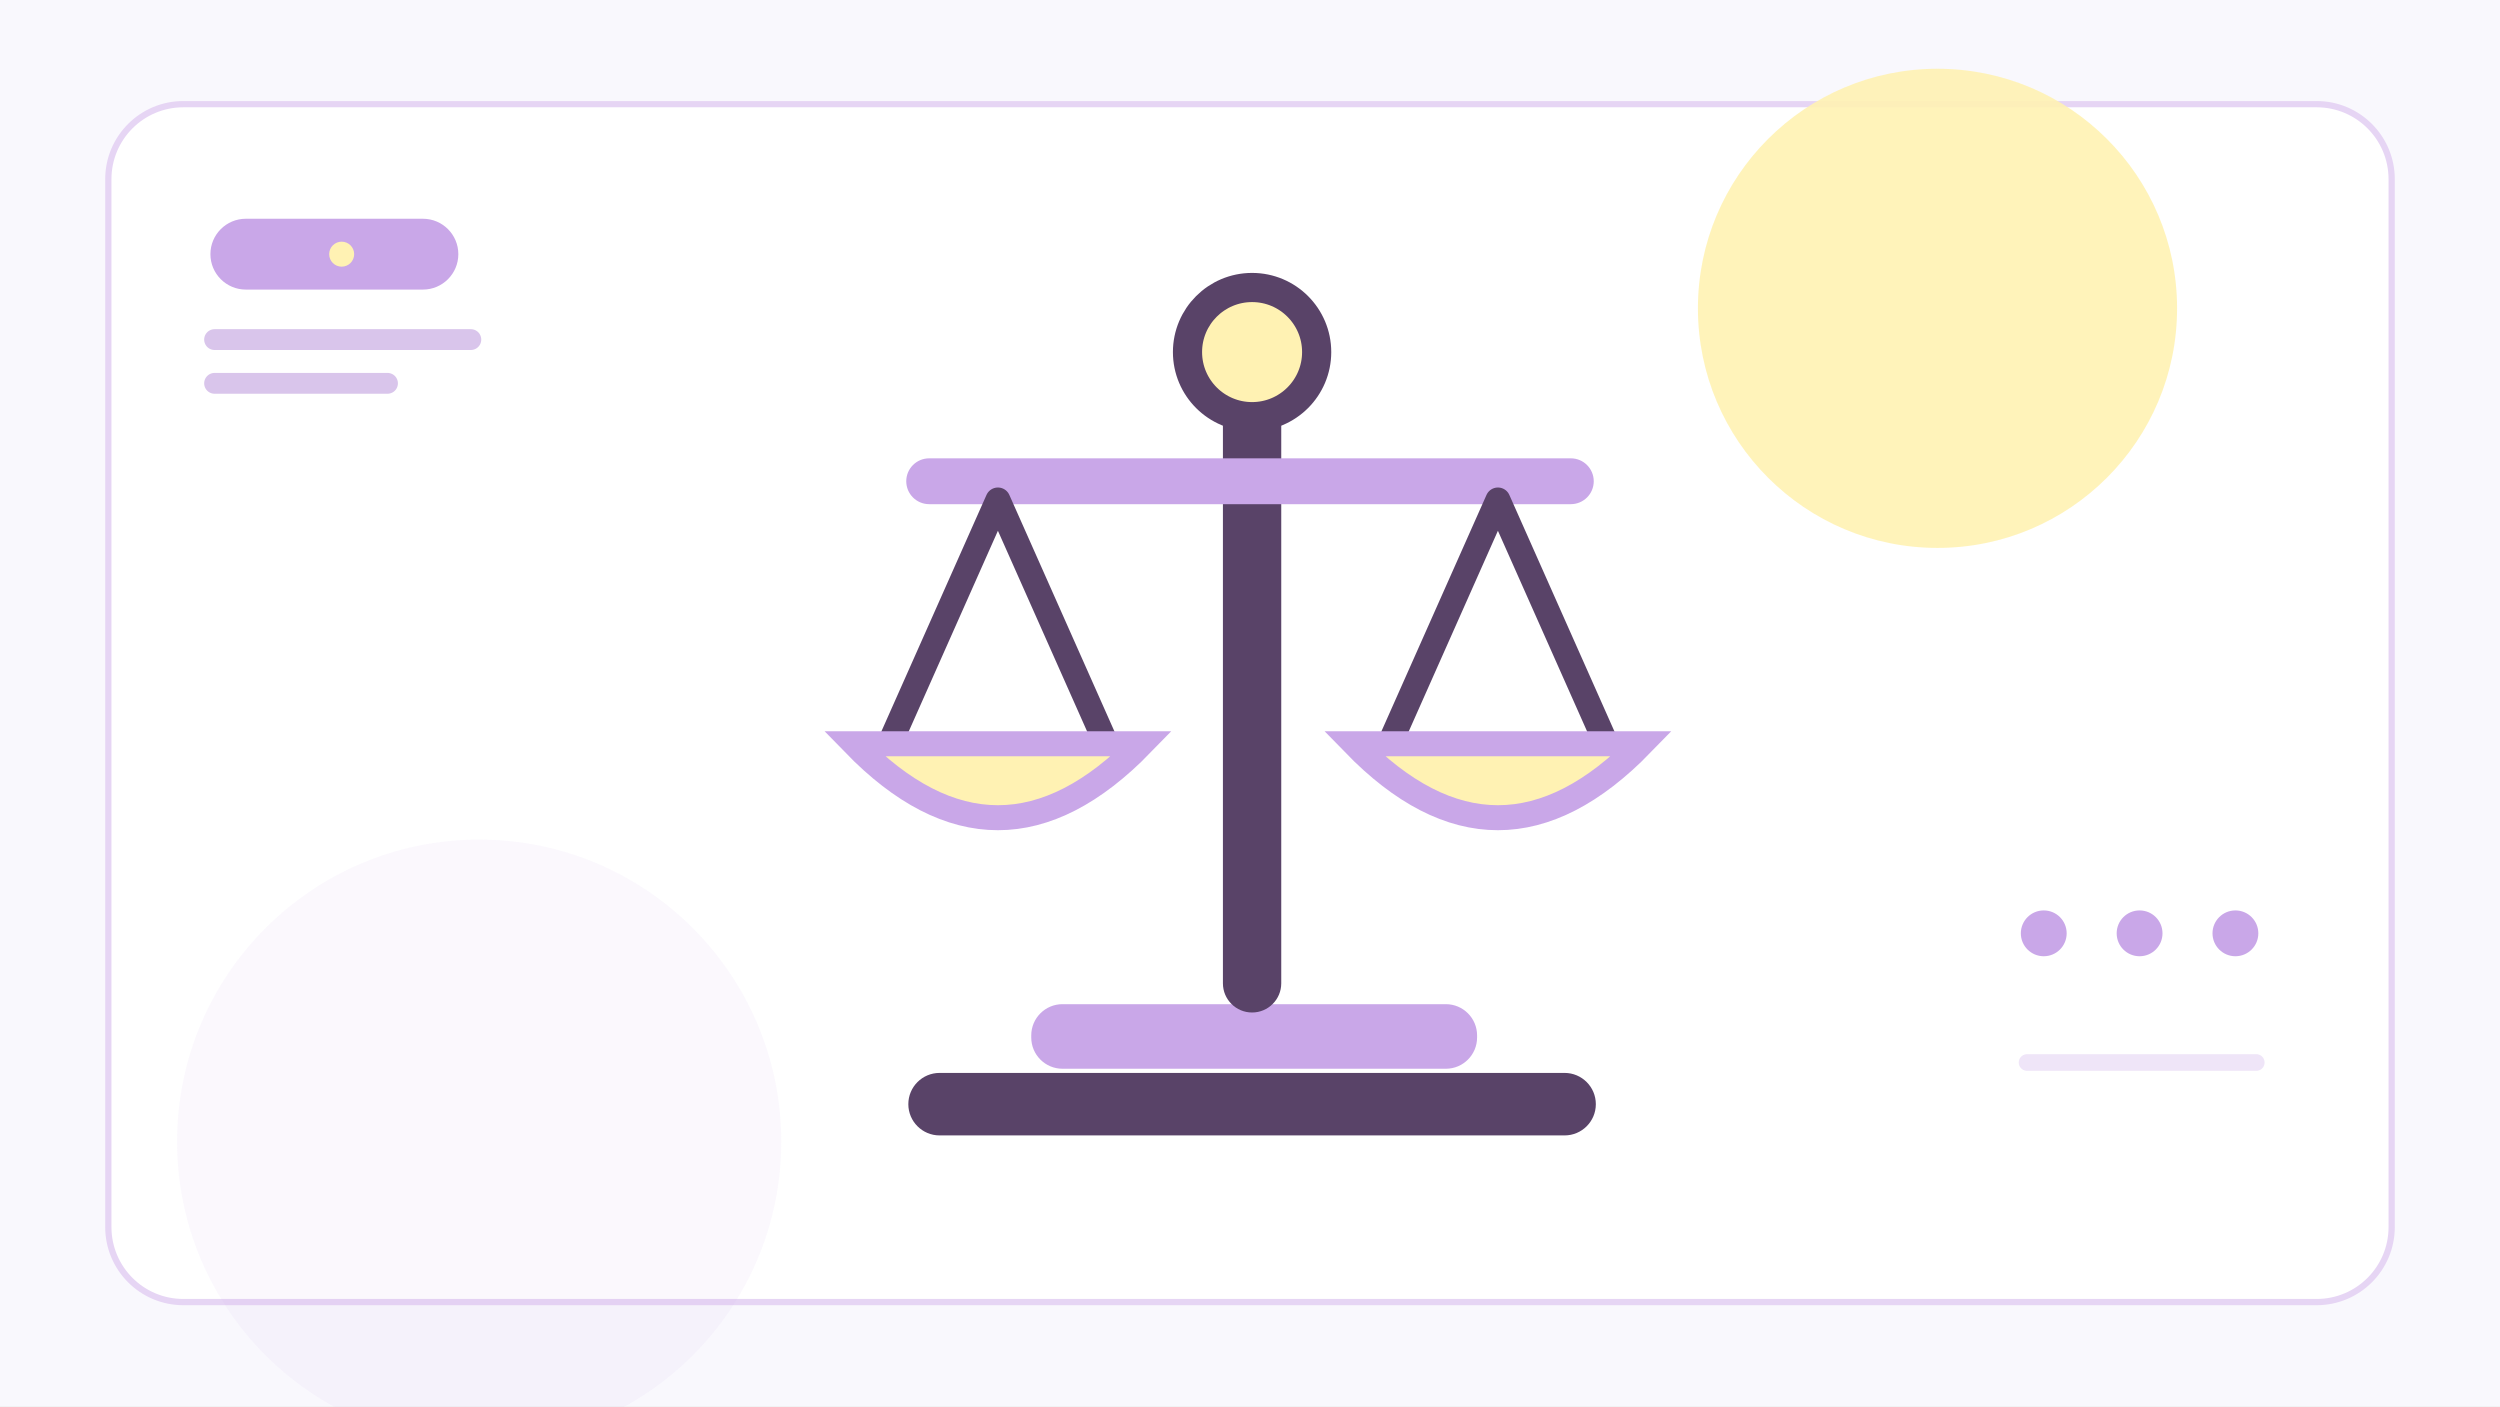
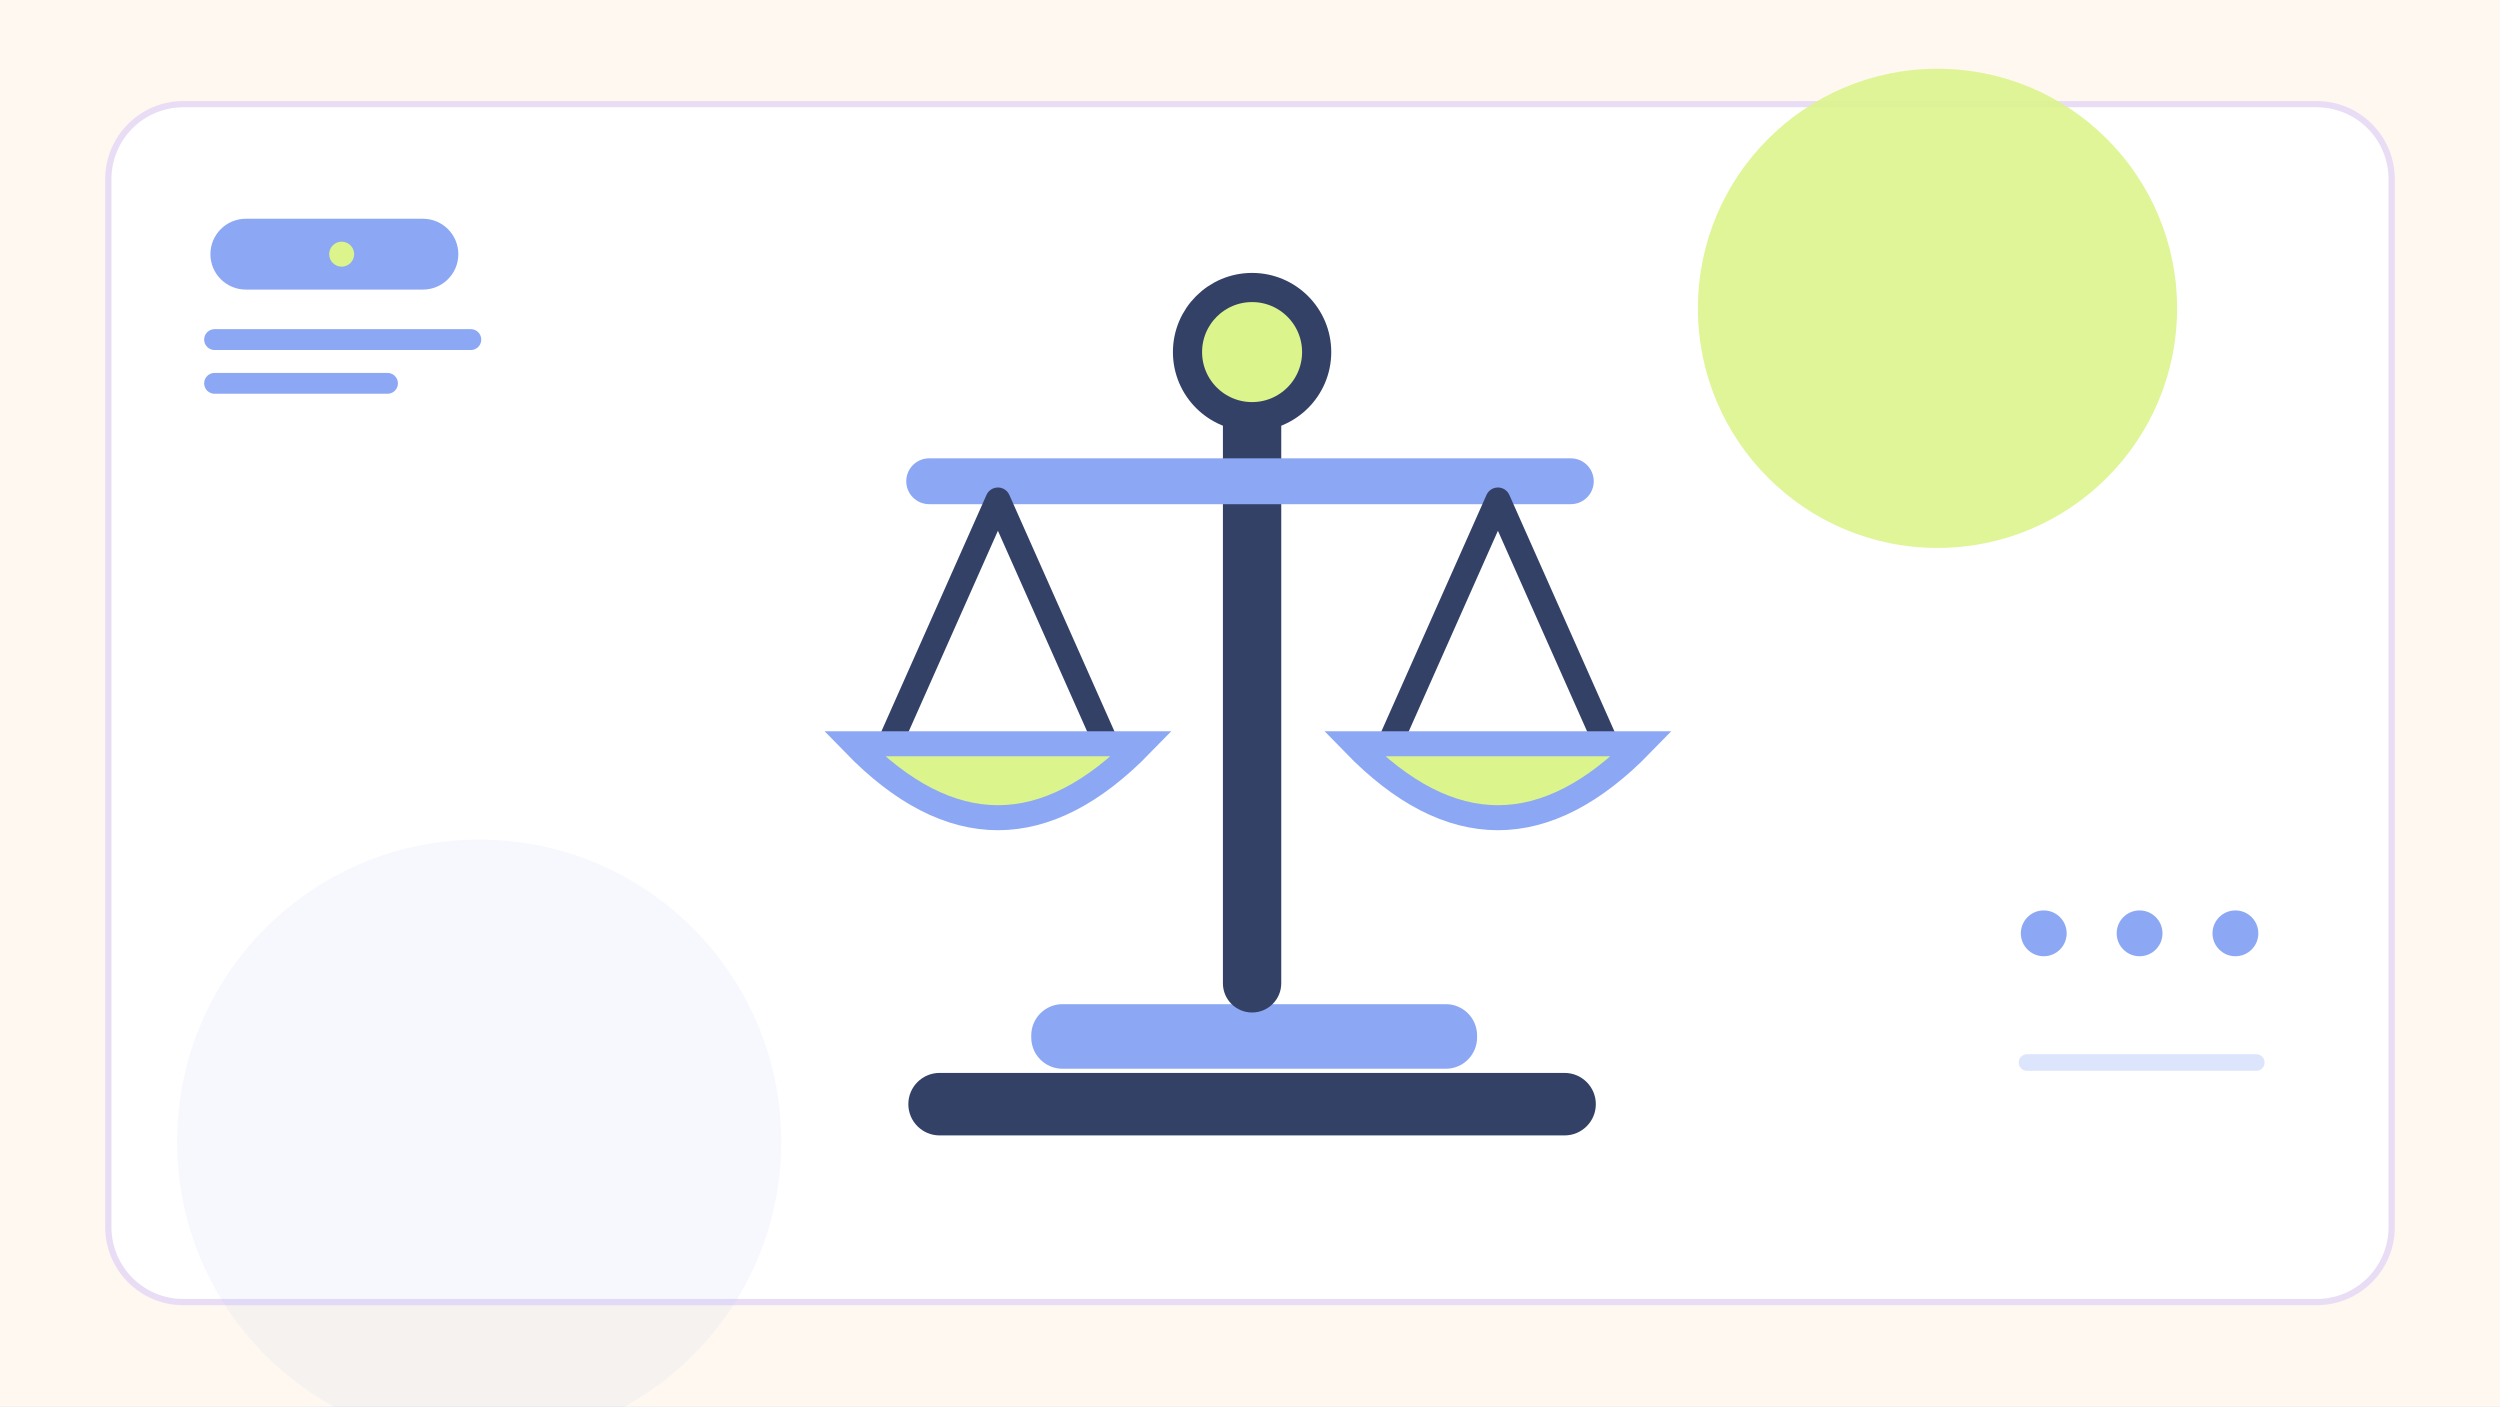
<svg xmlns="http://www.w3.org/2000/svg" width="1200" height="675" viewBox="0 0 1200 675" role="img" aria-label="MIZAN legal technology illustration">
-   <rect width="1200" height="675" fill="#F9F8FD" />
-   <rect x="52" y="50" width="1096" height="575" rx="36" fill="#FFFFFF" stroke="#E6D5F4" stroke-width="3" />
-   <circle cx="930" cy="148" r="115" fill="#FFF2B3" opacity=".9" />
-   <circle cx="230" cy="548" r="145" fill="#C9A7E8" opacity=".08" />
+   <rect width="1200" height="675" fill="#FEF8F0" />
+   <rect x="52" y="50" width="1096" height="575" rx="36" fill="#FFFFFF" stroke="#E8DDF5" stroke-width="3" />
+   <circle cx="930" cy="148" r="115" fill="#DBF48C" opacity=".9" />
+   <circle cx="230" cy="548" r="145" fill="#8CA7F4" opacity=".08" />
  <g transform="translate(390 100)">
-     <rect x="46" y="415" width="330" height="30" rx="15" fill="#594368" />
-     <rect x="105" y="382" width="214" height="31" rx="15" fill="#C9A7E8" />
-     <rect x="197" y="76" width="28" height="310" rx="14" fill="#594368" />
-     <rect x="45" y="120" width="330" height="22" rx="11" fill="#C9A7E8" />
-     <circle cx="211" cy="69" r="31" fill="#FFF2B3" stroke="#594368" stroke-width="14" />
-     <path d="M89 140L37 257M89 140L141 257M329 140L277 257M329 140L381 257" stroke="#594368" stroke-width="12" stroke-linecap="round" />
-     <path d="M20 257 Q89 328 158 257Z" fill="#FFF2B3" stroke="#C9A7E8" stroke-width="12" />
-     <path d="M260 257 Q329 328 398 257Z" fill="#FFF2B3" stroke="#C9A7E8" stroke-width="12" />
+     <rect x="46" y="415" width="330" height="30" rx="15" fill="#344166" />
+     <rect x="105" y="382" width="214" height="31" rx="15" fill="#8CA7F4" />
+     <rect x="197" y="76" width="28" height="310" rx="14" fill="#344166" />
+     <rect x="45" y="120" width="330" height="22" rx="11" fill="#8CA7F4" />
+     <circle cx="211" cy="69" r="31" fill="#DBF48C" stroke="#344166" stroke-width="14" />
+     <path d="M89 140L37 257M89 140L141 257M329 140L277 257M329 140L381 257" stroke="#344166" stroke-width="12" stroke-linecap="round" />
+     <path d="M20 257 Q89 328 158 257Z" fill="#DBF48C" stroke="#8CA7F4" stroke-width="12" />
+     <path d="M260 257 Q329 328 398 257Z" fill="#DBF48C" stroke="#8CA7F4" stroke-width="12" />
  </g>
-   <rect x="101" y="105" width="119" height="34" rx="17" fill="#C9A7E8" />
-   <circle cx="164" cy="122" r="6" fill="#FFF2B3" />
-   <path d="M103 163H226M103 184H186" stroke="#D9C5EB" stroke-width="10" stroke-linecap="round" />
-   <g fill="#C9A7E8">
+   <rect x="101" y="105" width="119" height="34" rx="17" fill="#8CA7F4" />
+   <circle cx="164" cy="122" r="6" fill="#DBF48C" />
+   <path d="M103 163H226M103 184H186" stroke="#8CA7F4" stroke-width="10" stroke-linecap="round" />
+   <g fill="#8CA7F4">
    <circle cx="981" cy="448" r="11" />
    <circle cx="1027" cy="448" r="11" />
    <circle cx="1073" cy="448" r="11" />
  </g>
-   <path d="M973 510H1083" stroke="#C9A7E8" stroke-width="8" stroke-linecap="round" opacity=".3" />
+   <path d="M973 510H1083" stroke="#8CA7F4" stroke-width="8" stroke-linecap="round" opacity=".3" />
</svg>
